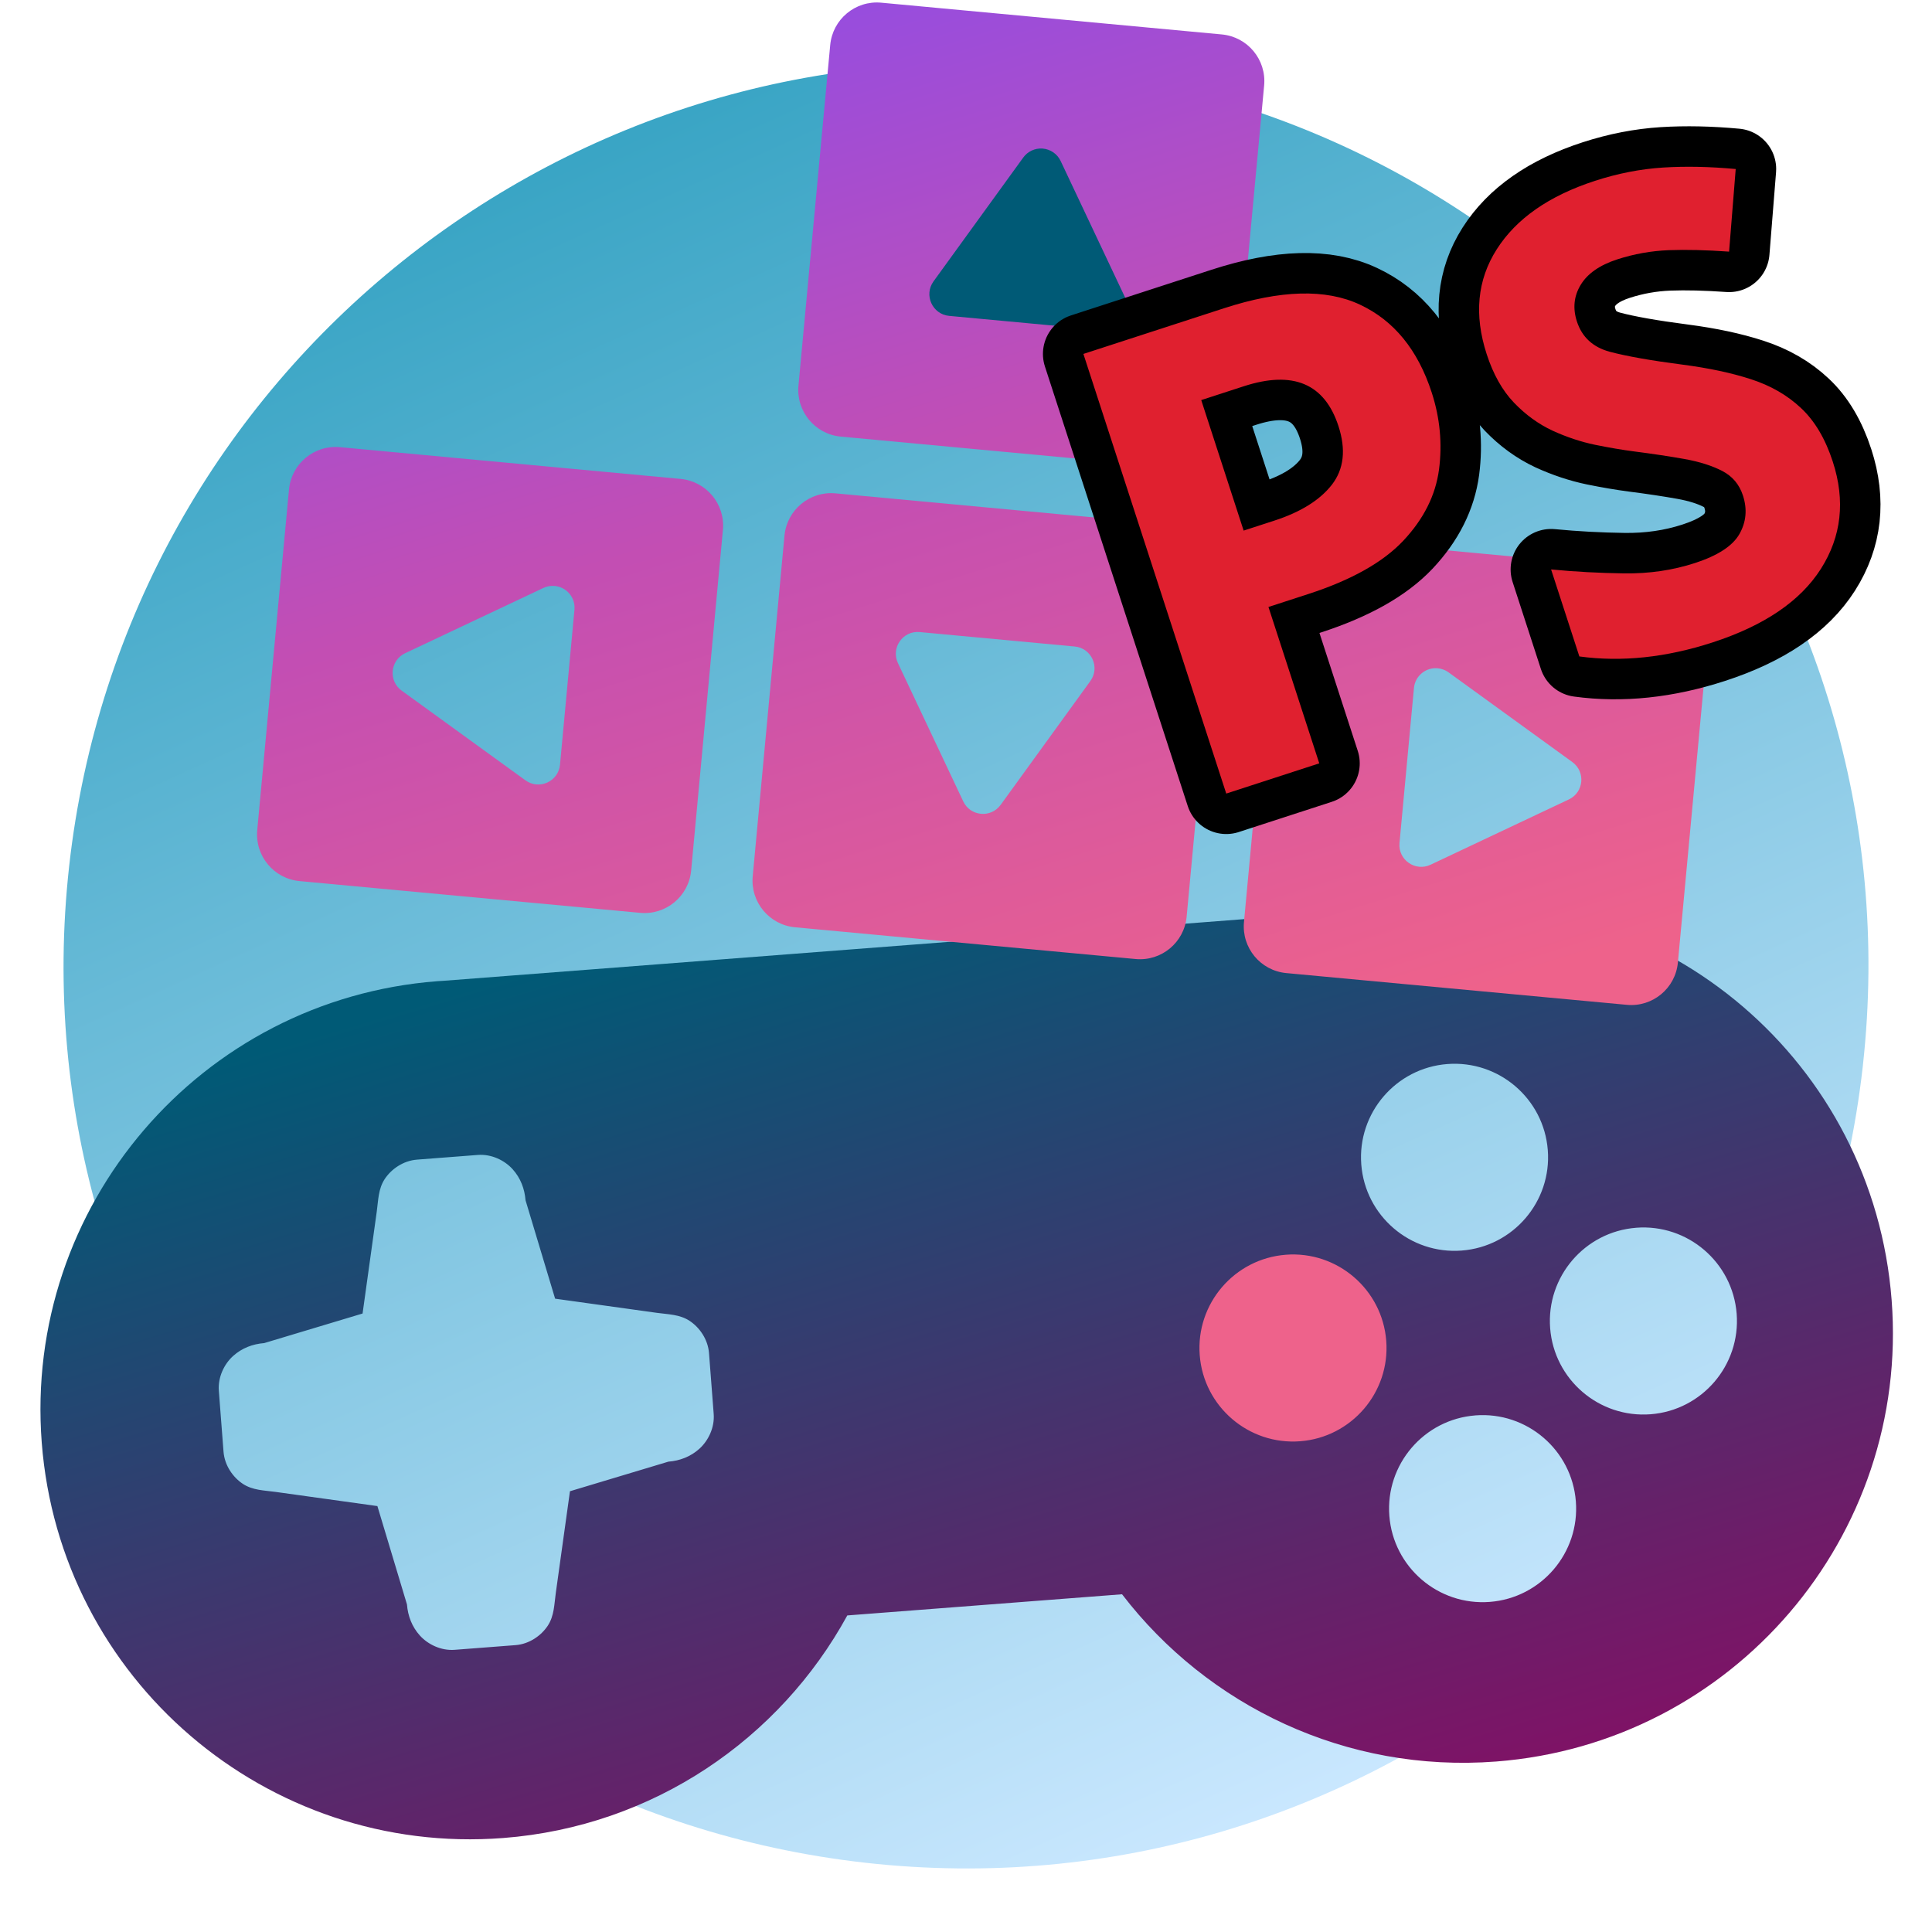
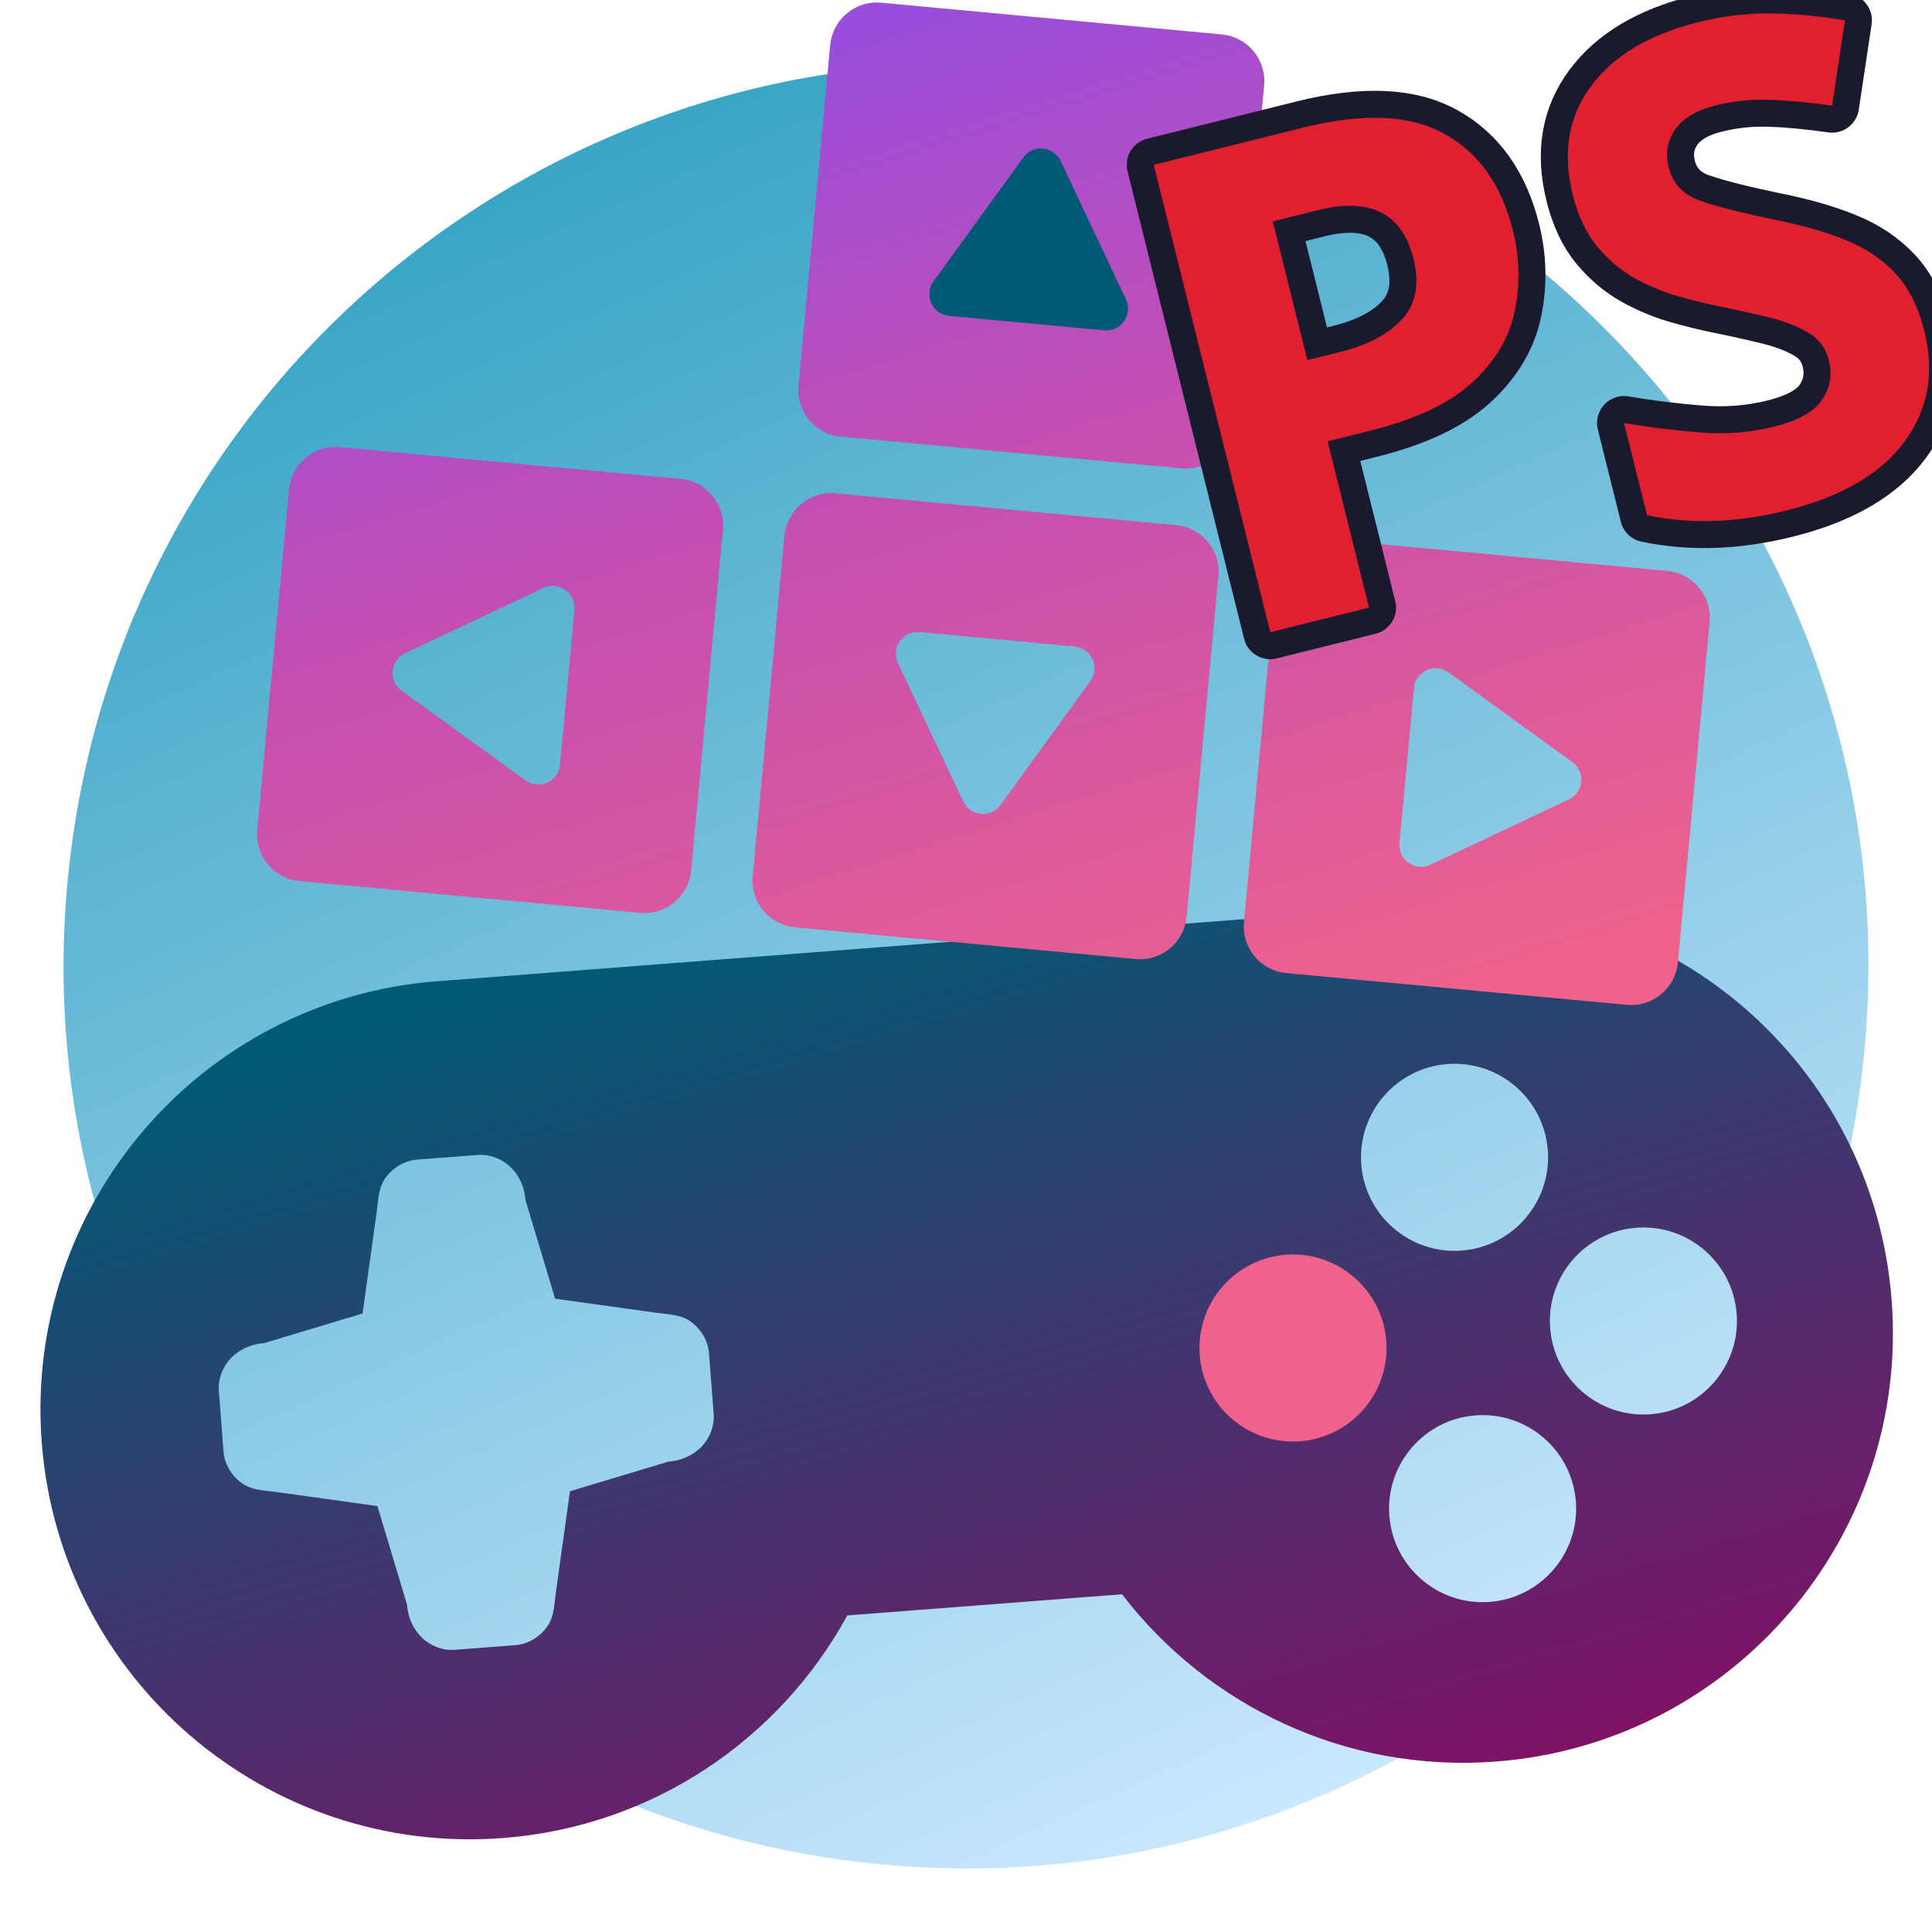
<svg xmlns="http://www.w3.org/2000/svg" xmlns:xlink="http://www.w3.org/1999/xlink" width="143.213mm" height="143.213mm" viewBox="0 0 143.213 143.213" version="1.1" id="svg2873">
  <defs id="defs2867">
    <linearGradient id="linearGradient2144">
      <stop style="stop-color:#ee628b;stop-opacity:1;" offset="0" id="stop2140" />
      <stop style="stop-color:#c34eb3;stop-opacity:1;" offset="0.569" id="stop2148" />
      <stop style="stop-color:#934de2;stop-opacity:1;" offset="1" id="stop2142" />
    </linearGradient>
    <linearGradient id="linearGradient2085">
      <stop style="stop-color:#005a76;stop-opacity:1;" offset="0" id="stop2081" />
      <stop style="stop-color:#a00062;stop-opacity:1;" offset="1" id="stop2083" />
    </linearGradient>
    <linearGradient id="linearGradient2021">
      <stop style="stop-color:#38a4c4;stop-opacity:1;" offset="0" id="stop2017" />
      <stop style="stop-color:#cbe8ff;stop-opacity:1;" offset="1" id="stop2019" />
    </linearGradient>
    <filter style="color-interpolation-filters:sRGB" id="filter1980" x="-0.02" y="-0.018" width="1.04" height="1.044">
      <feFlood flood-opacity="0.251" flood-color="rgb(0,0,0)" result="flood" id="feFlood1970" />
      <feComposite in="flood" in2="SourceGraphic" operator="in" result="composite1" id="feComposite1972" />
      <feGaussianBlur in="composite1" stdDeviation="1" result="blur" id="feGaussianBlur1974" />
      <feOffset dx="0" dy="1" result="offset" id="feOffset1976" />
      <feComposite in="SourceGraphic" in2="offset" operator="over" result="composite2" id="feComposite1978" />
    </filter>
    <linearGradient xlink:href="#linearGradient2021" id="linearGradient2023" x1="226.839" y1="35.98" x2="285.777" y2="166.388" gradientUnits="userSpaceOnUse" gradientTransform="matrix(0.9554285,0,0,0.9554285,11.33954,4.638603)" />
    <linearGradient xlink:href="#linearGradient2085" id="linearGradient2089" x1="271.027" y1="35.842" x2="270.983" y2="119.299" gradientUnits="userSpaceOnUse" gradientTransform="matrix(1.054711,-0.3193442,0.3193442,1.054711,-45.05384,141.9587)" />
    <linearGradient xlink:href="#linearGradient2144" id="linearGradient2146" x1="267.288" y1="166.435" x2="220.44" y2="99.792" gradientUnits="userSpaceOnUse" gradientTransform="rotate(17.76538,441.5393,128.2254)" />
  </defs>
  <g id="layer1" transform="translate(-184.4489,-29.51289)">
    <path style="fill:url(#linearGradient2023);fill-opacity:1;fill-rule:nonzero;stroke:none;stroke-width:0.538;stroke-linejoin:round;stroke-miterlimit:4;stroke-dasharray:none;stroke-opacity:1" id="path3680" d="m 322.525,108.614 a 66.891,66.891 0 0 1 -73.925,58.979 66.891,66.891 0 0 1 -59.023,-73.89 66.891,66.891 0 0 1 73.856,-59.066 66.891,66.891 0 0 1 59.109,73.821" />
    <g id="g1932" transform="matrix(1.068004,0,0,1.068004,-17.49467,-6.729483)">
      <ellipse style="fill:#ee628b;fill-opacity:1;fill-rule:nonzero;stroke:none;stroke-width:0.934;stroke-linejoin:round;stroke-miterlimit:4;stroke-dasharray:none;stroke-opacity:1" id="path3702" cx="229.455" cy="202.791" rx="8.198" ry="8.225" transform="rotate(-16.8452)" />
      <path id="rect3031-2-3-7" style="fill:url(#linearGradient2089);fill-opacity:1;stroke:none;stroke-width:1.57;stroke-miterlimit:4;stroke-dasharray:none;stroke-opacity:1" d="m 219.425,102.038 c -16.418,1.265 -28.708,15.606 -27.443,32.025 1.265,16.418 15.606,28.708 32.024,27.443 10.44,-0.804 19.21,-6.897 23.888,-15.449 l 19.069,-1.469 c 5.932,7.734 15.531,12.412 25.972,11.608 16.418,-1.265 28.708,-15.606 27.443,-32.024 -1.27,-16.483 -15.606,-28.709 -32.024,-27.444 -0.144,0.011 -0.287,0.026 -0.431,0.039 l -68.066,5.243 c -0.144,0.009 -0.288,0.016 -0.432,0.027 z m -1.401,12.383 4.222,-0.325 c 0.958,-0.074 1.867,0.379 2.418,0.989 0.551,0.61 0.836,1.365 0.897,2.157 l 2.053,6.83 7.064,0.983 c 0.787,0.109 1.58,0.103 2.267,0.554 0.687,0.451 1.276,1.279 1.35,2.238 l 0.325,4.222 c 0.074,0.959 -0.381,1.867 -0.991,2.418 -0.61,0.551 -1.363,0.836 -2.155,0.897 l -6.83,2.053 -0.983,7.062 c -0.11,0.787 -0.105,1.582 -0.556,2.269 -0.451,0.687 -1.279,1.276 -2.238,1.35 l -4.222,0.325 c -0.958,0.074 -1.867,-0.381 -2.418,-0.991 -0.551,-0.61 -0.834,-1.365 -0.895,-2.157 l -2.053,-6.828 -7.064,-0.983 c -0.787,-0.109 -1.582,-0.105 -2.269,-0.556 -0.687,-0.451 -1.274,-1.28 -1.347,-2.238 l -0.325,-4.222 c -0.074,-0.958 0.379,-1.867 0.989,-2.418 0.61,-0.551 1.365,-0.834 2.157,-0.895 l 6.83,-2.053 0.983,-7.064 c 0.109,-0.787 0.102,-1.582 0.554,-2.269 0.451,-0.687 1.28,-1.274 2.238,-1.347 z m 71.517,-6.635 c 3.571,-0.275 6.697,2.403 6.972,5.974 0.275,3.571 -2.403,6.697 -5.974,6.972 -3.571,0.275 -6.697,-2.403 -6.972,-5.974 -0.275,-3.571 2.403,-6.696 5.974,-6.972 z m -11.213,13.236 c 3.571,-0.275 6.696,2.403 6.972,5.974 0.275,3.571 -2.403,6.697 -5.974,6.972 -3.571,0.275 -6.697,-2.403 -6.972,-5.974 -0.275,-3.571 2.404,-6.696 5.974,-6.971 z m 24.322,-1.874 c 3.571,-0.275 6.696,2.403 6.972,5.974 0.275,3.571 -2.403,6.697 -5.974,6.972 -3.571,0.275 -6.697,-2.403 -6.972,-5.974 -0.275,-3.571 2.404,-6.696 5.974,-6.971 z m -11.161,13.024 c 3.571,-0.275 6.696,2.403 6.972,5.974 0.275,3.571 -2.403,6.696 -5.974,6.972 -3.571,0.275 -6.697,-2.403 -6.972,-5.974 -0.275,-3.571 2.404,-6.696 5.974,-6.971 z" />
      <ellipse style="fill:#005a76;fill-opacity:1;fill-rule:nonzero;stroke:none;stroke-width:0.893;stroke-linejoin:round;stroke-miterlimit:4;stroke-dasharray:none;stroke-opacity:1" id="path3704" cx="263.439" cy="-31.42" rx="10.779" ry="9.35" transform="rotate(17.76538)" />
      <path id="path1873-2-8" style="color:#000000;font-style:normal;font-variant:normal;font-weight:normal;font-stretch:normal;font-size:medium;line-height:normal;font-family:sans-serif;font-variant-ligatures:normal;font-variant-position:normal;font-variant-caps:normal;font-variant-numeric:normal;font-variant-alternates:normal;font-variant-east-asian:normal;font-feature-settings:normal;font-variation-settings:normal;text-indent:0;text-align:start;text-decoration:none;text-decoration-line:none;text-decoration-style:solid;text-decoration-color:#000000;letter-spacing:normal;word-spacing:normal;text-transform:none;writing-mode:lr-tb;direction:ltr;text-orientation:mixed;dominant-baseline:auto;baseline-shift:baseline;text-anchor:start;white-space:normal;shape-padding:0;shape-margin:0;inline-size:0;clip-rule:nonzero;display:inline;overflow:visible;visibility:visible;isolation:auto;mix-blend-mode:normal;color-interpolation:sRGB;color-interpolation-filters:linearRGB;solid-color:#000000;solid-opacity:1;vector-effect:none;fill:url(#linearGradient2146);fill-opacity:1;fill-rule:nonzero;stroke:none;stroke-width:1.128;stroke-linecap:butt;stroke-linejoin:round;stroke-miterlimit:4;stroke-dasharray:none;stroke-dashoffset:0;stroke-opacity:1;color-rendering:auto;image-rendering:auto;shape-rendering:auto;text-rendering:auto;enable-background:accumulate;stop-color:#000000" d="m 250.249,34.121 c -1.789,-0.167 -3.375,1.148 -3.541,2.937 l -2.204,23.639 c -0.167,1.789 1.148,3.374 2.937,3.541 l 23.639,2.204 c 1.789,0.167 3.374,-1.148 3.541,-2.937 l 2.204,-23.639 c 0.167,-1.789 -1.148,-3.375 -2.937,-3.541 z m 11.188,10.124 c 0.547,0.039 1.031,0.369 1.265,0.865 l 4.531,9.598 c 0.5,1.06 -0.342,2.262 -1.509,2.154 L 254.964,55.859 C 253.797,55.749 253.191,54.412 253.878,53.463 l 6.228,-8.595 c 0.306,-0.423 0.809,-0.659 1.331,-0.623 z m -48.753,20.726 c -1.789,-0.167 -3.374,1.148 -3.541,2.937 l -2.204,23.639 c -0.167,1.789 1.148,3.375 2.937,3.541 l 23.639,2.204 c 1.789,0.167 3.374,-1.148 3.541,-2.937 l 2.204,-23.639 c 0.167,-1.789 -1.148,-3.374 -2.937,-3.541 z m 34.39,3.206 c -1.789,-0.167 -3.375,1.148 -3.541,2.937 l -2.204,23.639 c -0.167,1.789 1.148,3.375 2.937,3.541 l 23.639,2.204 c 1.789,0.167 3.374,-1.148 3.541,-2.937 l 2.204,-23.639 c 0.167,-1.789 -1.148,-3.374 -2.937,-3.541 z m 34.096,3.179 c -1.789,-0.167 -3.374,1.148 -3.541,2.937 l -2.204,23.639 c -0.167,1.789 1.148,3.374 2.937,3.541 l 23.639,2.204 c 1.789,0.167 3.375,-1.148 3.541,-2.937 l 2.204,-23.639 c 0.167,-1.789 -1.148,-3.374 -2.937,-3.541 z m 7.709,8.963 c 0.268,0.025 0.524,0.121 0.742,0.279 l 8.595,6.228 c 0.932,0.676 0.799,2.103 -0.242,2.595 l -9.598,4.531 c -1.061,0.503 -2.265,-0.341 -2.156,-1.51 l 1.003,-10.756 c 0.078,-0.836 0.821,-1.448 1.656,-1.367 z m -61.322,-5.716 c 0.846,0.061 1.477,0.806 1.399,1.651 l -1.003,10.756 c -0.11,1.167 -1.446,1.773 -2.396,1.086 l -8.595,-6.228 c -0.932,-0.676 -0.799,-2.103 0.242,-2.595 l 9.598,-4.531 c 0.236,-0.111 0.495,-0.159 0.755,-0.139 z m 25.362,3.201 10.759,1.003 c 1.167,0.11 1.773,1.446 1.086,2.396 l -6.228,8.596 c -0.676,0.932 -2.103,0.799 -2.595,-0.242 l -4.532,-9.597 c -0.503,-1.061 0.341,-2.265 1.51,-2.156 z" />
    </g>
  </g>
-   <text id="ps-badge-text" x="110" y="52" text-anchor="middle" transform="rotate(-18, 110, 40)" style="font-family:sans-serif;font-weight:bold;font-size:48px;fill:#e0202f;fill-opacity:1;stroke:#000000;stroke-width:6;stroke-linejoin:round;stroke-linecap:round;stroke-opacity:1;paint-order:stroke fill">PS</text>
+   <text id="ps-badge-text" x="113.7" y="22" text-anchor="middle" dominant-baseline="central" transform="rotate(-14, 113.7, 22)" style="font-family:sans-serif;font-weight:bold;font-size:50px;fill:#e0202f;fill-opacity:1;stroke:#1a1a2e;stroke-width:4;stroke-linejoin:round;stroke-opacity:1;paint-order:stroke fill">PS</text>
</svg>
